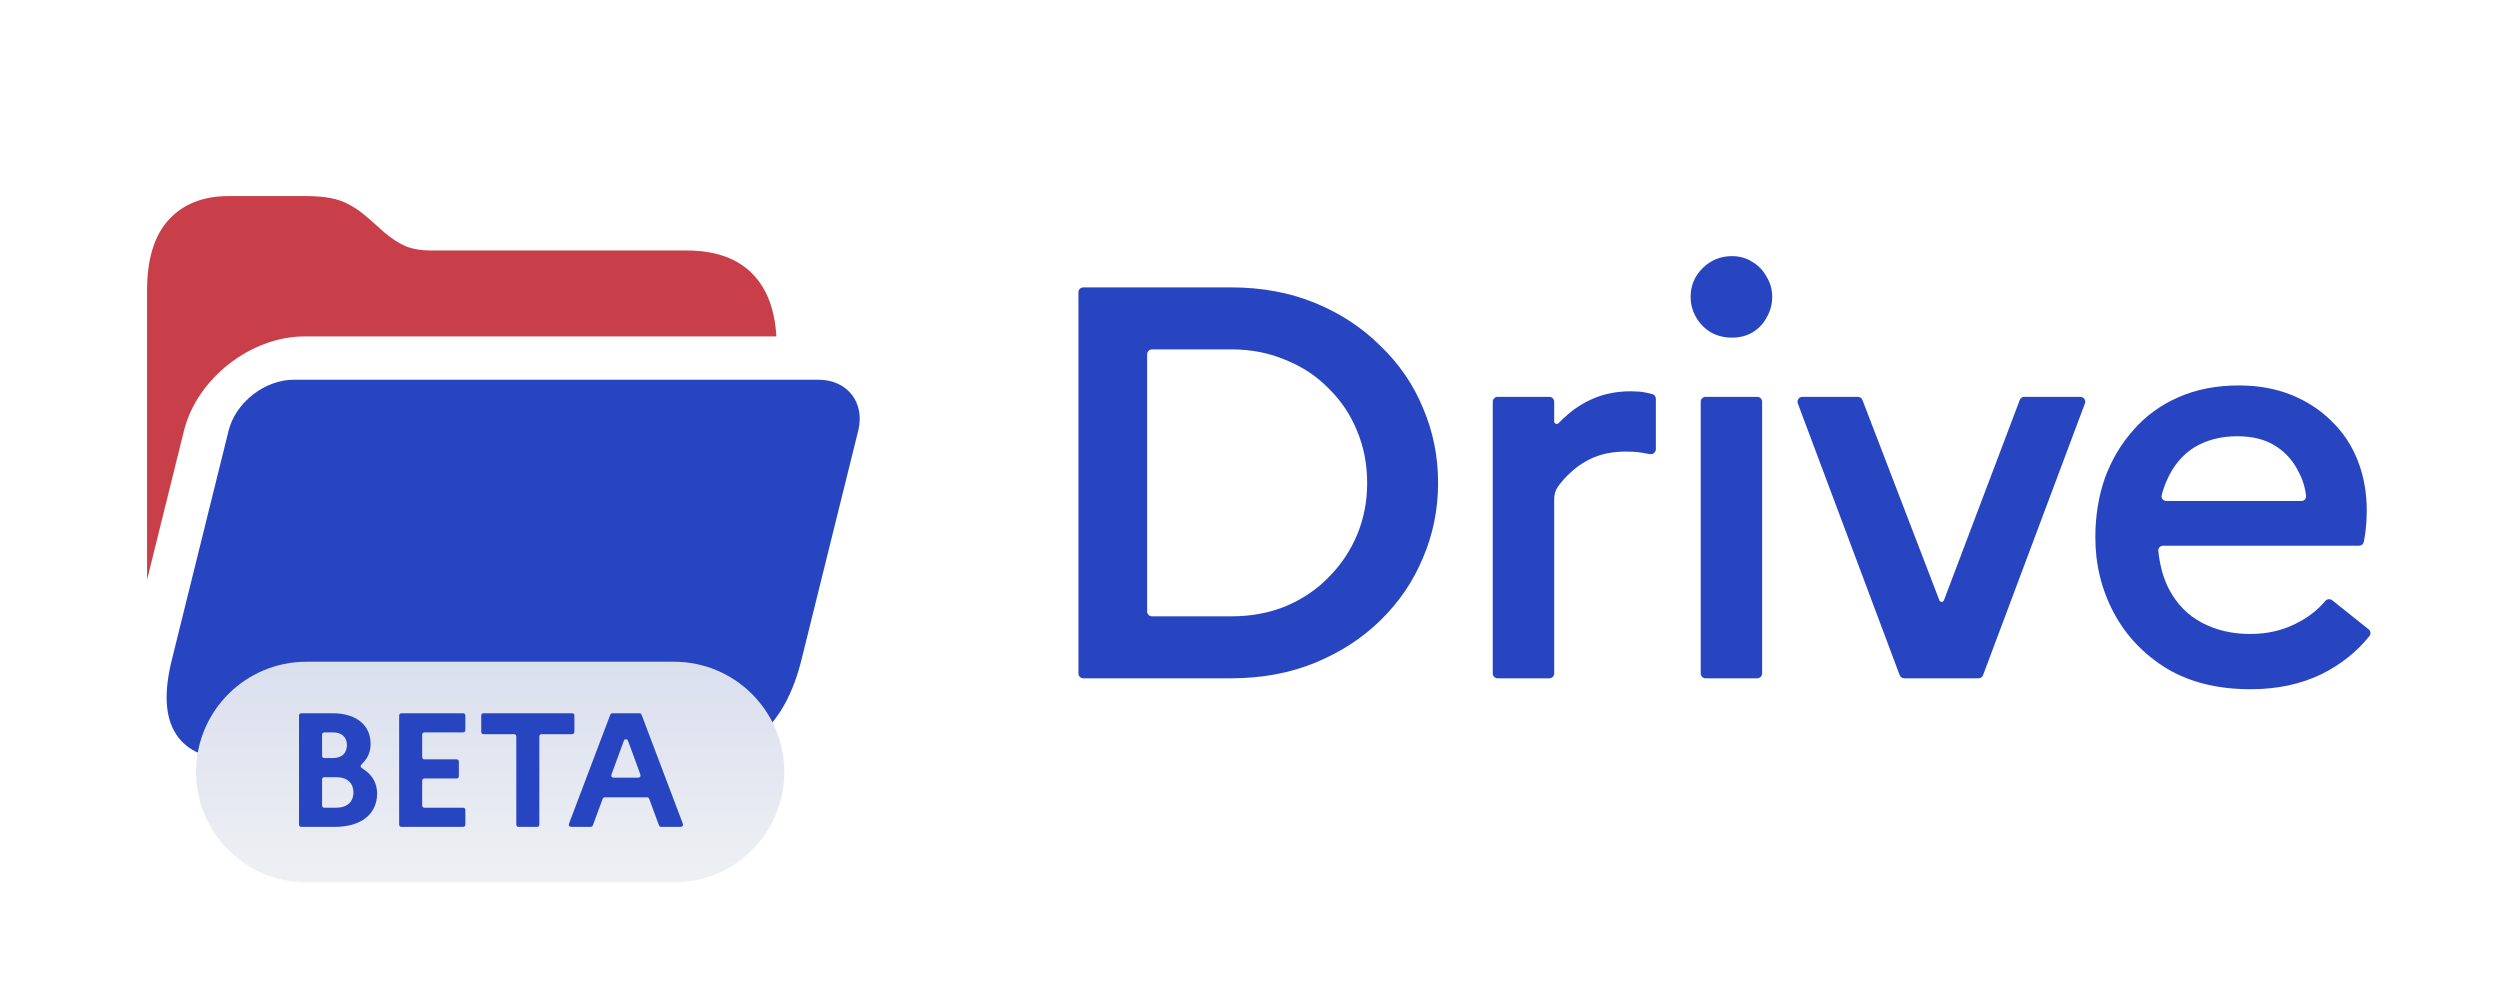
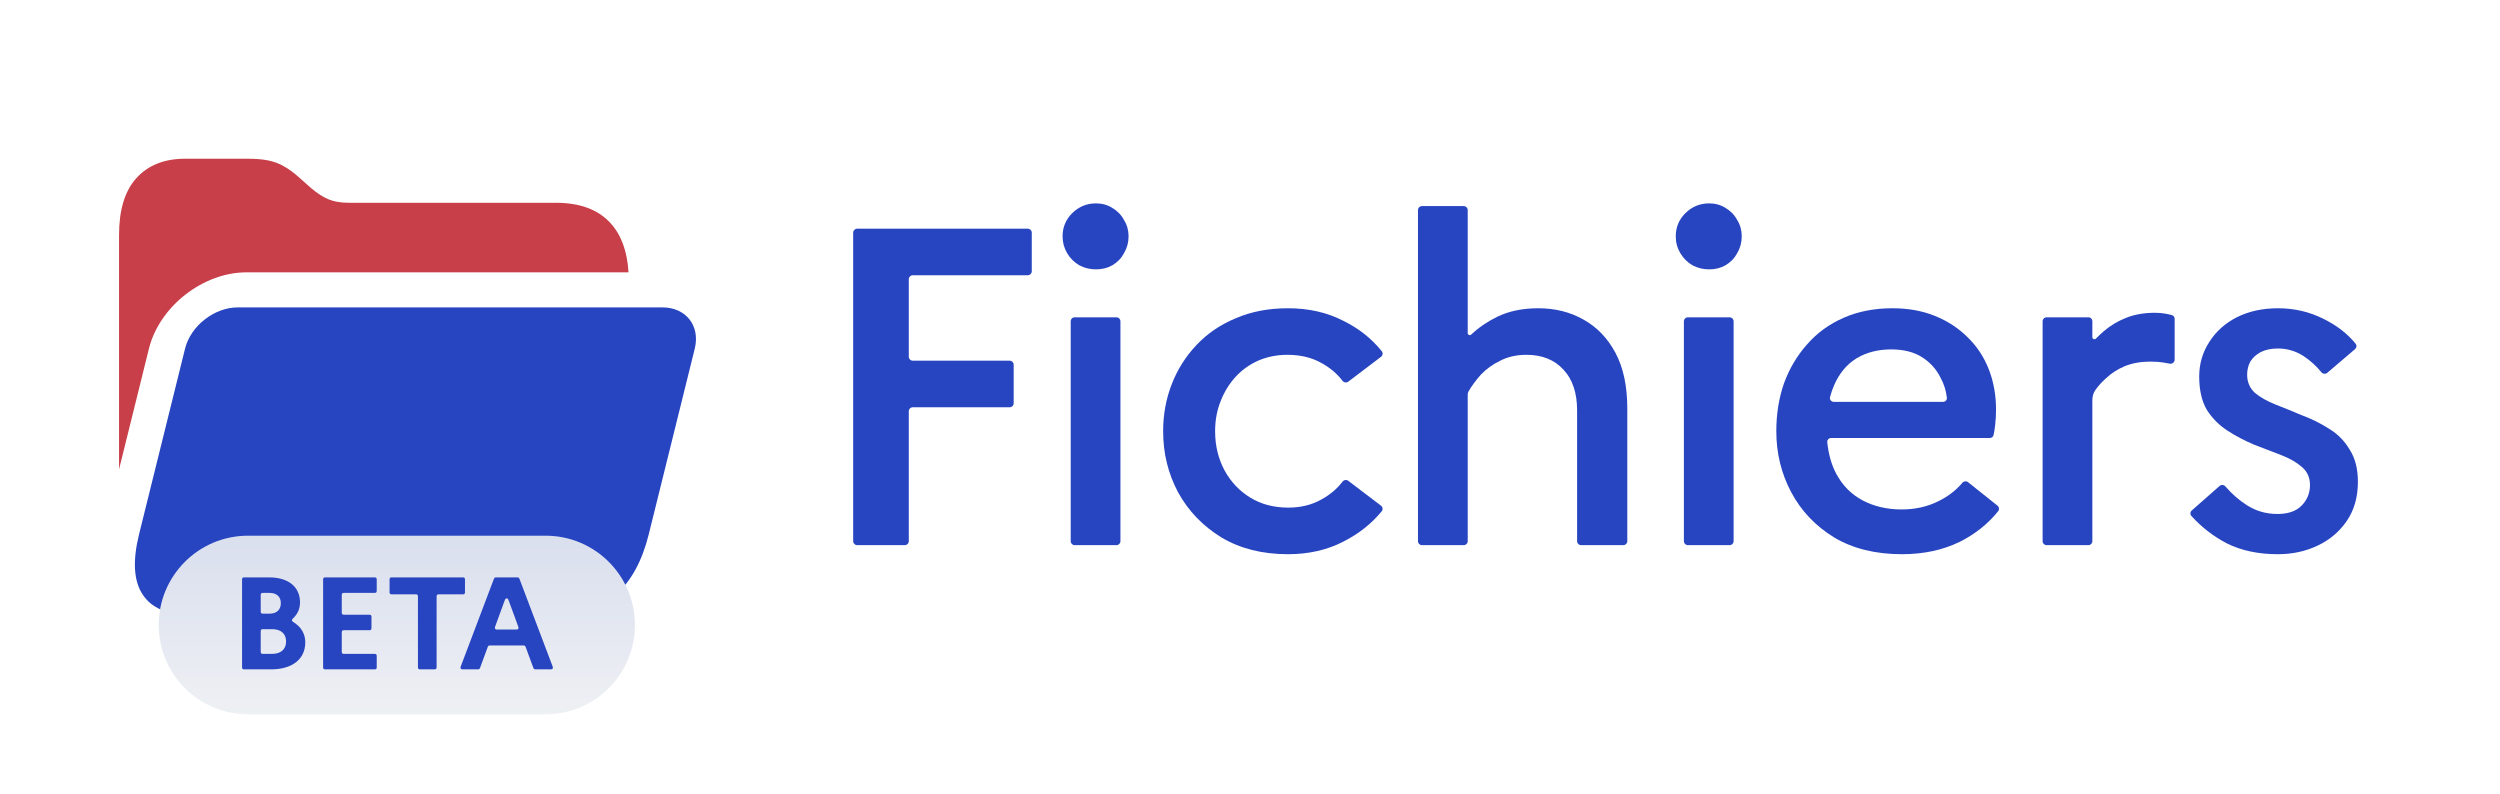
- <svg xmlns="http://www.w3.org/2000/svg" width="102" height="40" viewBox="0 0 102 40" fill="none">
+ <svg xmlns="http://www.w3.org/2000/svg" width="126" height="40" viewBox="0 0 126 40" fill="none">
  <path d="M31.677 13.726H12.42C10.232 13.726 8.033 15.447 7.507 17.57L6 23.654V11.849C6 10.578 6.291 9.621 6.874 8.977C7.465 8.326 8.283 8 9.329 8H12.501C12.889 8 13.225 8.028 13.509 8.084C13.793 8.141 14.055 8.237 14.294 8.374C14.533 8.503 14.783 8.684 15.045 8.917L15.684 9.484C15.998 9.749 16.293 9.938 16.569 10.051C16.846 10.164 17.186 10.22 17.589 10.22H28.012C29.215 10.22 30.127 10.554 30.747 11.221C31.303 11.813 31.613 12.648 31.677 13.726Z" fill="#C83F49" />
-   <path d="M9.677 31C8.466 31 7.637 30.654 7.188 29.961C6.737 29.276 6.678 28.266 7.008 26.93L9.327 17.57C9.611 16.423 10.8 15.493 11.983 15.493H33.39C34.572 15.493 35.3 16.423 35.016 17.57L32.697 26.93C32.366 28.266 31.817 29.276 31.05 29.961C30.28 30.654 29.361 31 28.293 31H9.677Z" fill="#2845C1" />
+   <path d="M9.677 31C8.466 31 7.637 30.654 7.188 29.961C6.737 29.276 6.678 28.266 7.008 26.93L9.327 17.571C9.611 16.423 10.8 15.493 11.983 15.493H33.39C34.572 15.493 35.3 16.423 35.016 17.571L32.697 26.93C32.366 28.266 31.817 29.276 31.05 29.961C30.28 30.654 29.361 31 28.293 31H9.677Z" fill="#2845C1" />
  <rect x="8" y="27" width="24" height="9" rx="4.5" fill="#EEF1F4" />
-   <rect x="8" y="27" width="24" height="9" rx="4.5" fill="url(#paint0_linear_11876_15925)" fill-opacity="0.1" />
-   <path d="M12.343 33.736C12.293 33.736 12.268 33.736 12.249 33.727C12.232 33.718 12.218 33.704 12.21 33.688C12.2 33.669 12.2 33.644 12.2 33.594V29.242C12.2 29.193 12.2 29.168 12.21 29.149C12.218 29.132 12.232 29.118 12.249 29.11C12.268 29.1 12.293 29.1 12.343 29.1H13.565C14.532 29.1 15.121 29.577 15.121 30.358C15.121 30.648 15.02 30.906 14.826 31.107C14.757 31.178 14.723 31.213 14.717 31.236C14.711 31.262 14.713 31.274 14.724 31.297C14.735 31.319 14.774 31.345 14.853 31.398C15.198 31.628 15.386 31.97 15.386 32.372C15.386 33.22 14.73 33.736 13.664 33.736H12.343ZM13.585 29.881H13.283C13.233 29.881 13.208 29.881 13.189 29.891C13.173 29.9 13.159 29.913 13.15 29.93C13.141 29.949 13.141 29.974 13.141 30.024V30.785C13.141 30.835 13.141 30.86 13.15 30.879C13.159 30.896 13.173 30.91 13.189 30.918C13.208 30.928 13.233 30.928 13.283 30.928H13.585C13.942 30.928 14.154 30.736 14.154 30.398C14.154 30.074 13.942 29.881 13.585 29.881ZM13.717 31.709H13.283C13.233 31.709 13.208 31.709 13.189 31.719C13.173 31.728 13.159 31.741 13.15 31.758C13.141 31.777 13.141 31.802 13.141 31.852V32.812C13.141 32.862 13.141 32.887 13.15 32.906C13.159 32.923 13.173 32.937 13.189 32.945C13.208 32.955 13.233 32.955 13.283 32.955H13.717C14.154 32.955 14.419 32.723 14.419 32.332C14.419 31.935 14.154 31.709 13.717 31.709Z" fill="#2845C1" />
-   <path d="M16.427 33.736C16.378 33.736 16.353 33.736 16.334 33.727C16.317 33.718 16.303 33.704 16.295 33.688C16.285 33.669 16.285 33.644 16.285 33.594V29.242C16.285 29.193 16.285 29.168 16.295 29.149C16.303 29.132 16.317 29.118 16.334 29.11C16.353 29.1 16.378 29.1 16.427 29.1H18.845C18.895 29.1 18.919 29.1 18.939 29.11C18.955 29.118 18.969 29.132 18.977 29.149C18.987 29.168 18.987 29.193 18.987 29.242V29.739C18.987 29.789 18.987 29.814 18.977 29.833C18.969 29.85 18.955 29.863 18.939 29.872C18.919 29.881 18.895 29.881 18.845 29.881H17.368C17.318 29.881 17.293 29.881 17.274 29.891C17.257 29.9 17.244 29.913 17.235 29.93C17.225 29.949 17.225 29.974 17.225 30.024V30.838C17.225 30.888 17.225 30.913 17.235 30.932C17.244 30.949 17.257 30.963 17.274 30.971C17.293 30.981 17.318 30.981 17.368 30.981H18.58C18.63 30.981 18.654 30.981 18.674 30.991C18.69 30.999 18.704 31.013 18.712 31.03C18.722 31.049 18.722 31.074 18.722 31.123V31.62C18.722 31.67 18.722 31.695 18.712 31.714C18.704 31.731 18.69 31.744 18.674 31.753C18.654 31.762 18.63 31.762 18.58 31.762H17.368C17.318 31.762 17.293 31.762 17.274 31.772C17.257 31.781 17.244 31.794 17.235 31.811C17.225 31.83 17.225 31.855 17.225 31.905V32.812C17.225 32.862 17.225 32.887 17.235 32.906C17.244 32.923 17.257 32.937 17.274 32.945C17.293 32.955 17.318 32.955 17.368 32.955H18.845C18.895 32.955 18.919 32.955 18.939 32.964C18.955 32.973 18.969 32.987 18.977 33.003C18.987 33.022 18.987 33.047 18.987 33.097V33.594C18.987 33.644 18.987 33.669 18.977 33.688C18.969 33.704 18.955 33.718 18.939 33.727C18.919 33.736 18.895 33.736 18.845 33.736H16.427Z" fill="#2845C1" />
-   <path d="M19.776 29.954C19.727 29.954 19.702 29.954 19.683 29.945C19.666 29.936 19.652 29.922 19.644 29.906C19.634 29.887 19.634 29.862 19.634 29.812V29.242C19.634 29.193 19.634 29.168 19.644 29.149C19.652 29.132 19.666 29.118 19.683 29.11C19.702 29.1 19.727 29.1 19.776 29.1H23.293C23.343 29.1 23.368 29.1 23.387 29.11C23.404 29.118 23.417 29.132 23.426 29.149C23.436 29.168 23.436 29.193 23.436 29.242V29.812C23.436 29.862 23.436 29.887 23.426 29.906C23.417 29.922 23.404 29.936 23.387 29.945C23.368 29.954 23.343 29.954 23.293 29.954H22.148C22.098 29.954 22.073 29.954 22.054 29.964C22.037 29.973 22.023 29.986 22.015 30.003C22.005 30.022 22.005 30.047 22.005 30.097V33.594C22.005 33.644 22.005 33.669 21.995 33.688C21.987 33.704 21.973 33.718 21.956 33.727C21.937 33.736 21.913 33.736 21.863 33.736H21.207C21.157 33.736 21.132 33.736 21.113 33.727C21.096 33.718 21.083 33.704 21.074 33.688C21.065 33.669 21.065 33.644 21.065 33.594V30.097C21.065 30.047 21.065 30.022 21.055 30.003C21.046 29.986 21.033 29.973 21.016 29.964C20.997 29.954 20.972 29.954 20.922 29.954H19.776Z" fill="#2845C1" />
-   <path d="M23.373 33.736C23.303 33.736 23.269 33.736 23.247 33.722C23.227 33.709 23.213 33.689 23.208 33.666C23.203 33.641 23.215 33.608 23.239 33.543L24.887 29.192C24.899 29.159 24.905 29.142 24.916 29.13C24.926 29.119 24.938 29.111 24.951 29.106C24.967 29.1 24.985 29.1 25.02 29.1H26.055C26.09 29.1 26.108 29.1 26.123 29.106C26.137 29.111 26.149 29.119 26.159 29.13C26.169 29.142 26.176 29.159 26.188 29.192L27.836 33.543C27.86 33.608 27.872 33.641 27.867 33.666C27.862 33.689 27.848 33.709 27.828 33.722C27.806 33.736 27.772 33.736 27.702 33.736H27.008C26.972 33.736 26.954 33.736 26.939 33.73C26.925 33.725 26.913 33.717 26.904 33.706C26.893 33.693 26.887 33.677 26.874 33.643L26.499 32.624C26.487 32.59 26.48 32.574 26.47 32.561C26.46 32.55 26.448 32.542 26.434 32.537C26.419 32.531 26.401 32.531 26.365 32.531H24.71C24.674 32.531 24.656 32.531 24.64 32.537C24.627 32.542 24.615 32.55 24.605 32.561C24.595 32.574 24.588 32.59 24.576 32.624L24.201 33.643C24.188 33.677 24.182 33.693 24.171 33.706C24.162 33.717 24.15 33.725 24.136 33.73C24.121 33.736 24.103 33.736 24.067 33.736H23.373ZM24.971 31.538C24.948 31.602 24.936 31.635 24.942 31.66C24.947 31.683 24.961 31.702 24.98 31.715C25.003 31.729 25.037 31.729 25.105 31.729H25.97C26.038 31.729 26.072 31.729 26.095 31.715C26.114 31.702 26.128 31.683 26.133 31.66C26.139 31.635 26.127 31.602 26.104 31.538L25.671 30.354C25.63 30.241 25.609 30.185 25.579 30.169C25.553 30.155 25.522 30.155 25.496 30.169C25.465 30.185 25.445 30.241 25.404 30.354L24.971 31.538Z" fill="#2845C1" />
-   <path fill-rule="evenodd" clip-rule="evenodd" d="M91.347 15.726C92.136 15.726 92.85 15.854 93.488 16.113C94.126 16.371 94.673 16.728 95.129 17.184C95.6 17.64 95.957 18.179 96.2 18.802C96.443 19.425 96.564 20.101 96.564 20.829C96.564 21.103 96.549 21.369 96.519 21.627C96.497 21.814 96.471 21.977 96.441 22.116C96.422 22.205 96.343 22.265 96.252 22.265H88.255C88.139 22.265 88.047 22.364 88.059 22.479C88.123 23.083 88.268 23.604 88.498 24.042C88.817 24.65 89.266 25.106 89.843 25.409C90.42 25.713 91.074 25.866 91.803 25.866C92.486 25.865 93.101 25.729 93.647 25.455C94.14 25.216 94.546 24.905 94.864 24.526C94.937 24.438 95.066 24.421 95.155 24.491L96.641 25.677C96.725 25.744 96.741 25.866 96.674 25.95C96.159 26.593 95.507 27.112 94.719 27.506C93.868 27.916 92.904 28.121 91.825 28.121C90.488 28.121 89.349 27.84 88.407 27.278C87.466 26.7 86.743 25.941 86.242 24.999C85.741 24.058 85.49 23.032 85.49 21.923C85.49 21.057 85.62 20.252 85.878 19.508C86.151 18.764 86.539 18.11 87.04 17.548C87.541 16.971 88.157 16.523 88.886 16.204C89.615 15.885 90.435 15.726 91.347 15.726ZM91.278 17.799C90.61 17.799 90.025 17.951 89.523 18.255C89.038 18.559 88.665 19.007 88.407 19.599C88.324 19.786 88.254 19.987 88.198 20.202C88.166 20.325 88.261 20.442 88.388 20.442H93.894C94.007 20.442 94.098 20.348 94.087 20.236C94.049 19.876 93.941 19.535 93.762 19.212C93.549 18.787 93.238 18.445 92.828 18.187C92.418 17.929 91.901 17.799 91.278 17.799Z" fill="#2845C1" />
-   <path fill-rule="evenodd" clip-rule="evenodd" d="M50.221 11.725C51.481 11.725 52.628 11.938 53.661 12.363C54.694 12.788 55.583 13.374 56.327 14.118C57.087 14.847 57.664 15.69 58.059 16.647C58.469 17.604 58.674 18.622 58.674 19.701C58.674 20.779 58.469 21.797 58.059 22.754C57.664 23.711 57.087 24.561 56.327 25.305C55.583 26.035 54.694 26.613 53.661 27.038C52.628 27.463 51.481 27.675 50.221 27.675H44.2C44.09 27.675 44 27.586 44 27.476V11.925C44 11.815 44.09 11.725 44.2 11.725H50.221ZM46.803 24.946C46.803 25.057 46.892 25.146 47.003 25.146H50.243C51.048 25.146 51.785 25.009 52.453 24.736C53.137 24.448 53.722 24.053 54.208 23.552C54.709 23.05 55.097 22.472 55.37 21.819C55.643 21.166 55.78 20.46 55.78 19.701C55.78 18.942 55.643 18.235 55.37 17.582C55.097 16.913 54.709 16.335 54.208 15.849C53.722 15.348 53.137 14.961 52.453 14.687C51.785 14.399 51.048 14.255 50.243 14.255H47.003C46.892 14.255 46.803 14.344 46.803 14.455V24.946Z" fill="#2845C1" />
-   <path d="M66.556 15.964C66.753 15.964 66.936 15.979 67.103 16.009C67.215 16.03 67.322 16.054 67.421 16.081C67.504 16.104 67.559 16.181 67.559 16.267V18.328C67.559 18.458 67.436 18.553 67.309 18.527C67.204 18.506 67.097 18.487 66.988 18.471C66.806 18.44 66.586 18.425 66.328 18.425C65.857 18.425 65.431 18.5 65.052 18.652C64.687 18.804 64.368 19.009 64.095 19.267C63.893 19.447 63.715 19.643 63.563 19.856C63.458 20.003 63.411 20.183 63.411 20.365V27.476C63.411 27.586 63.322 27.675 63.211 27.675H61.104C60.994 27.675 60.904 27.586 60.904 27.476V16.391C60.904 16.281 60.994 16.191 61.104 16.191H63.211C63.322 16.191 63.411 16.281 63.411 16.391V17.196C63.411 17.287 63.524 17.331 63.588 17.266C63.715 17.137 63.846 17.015 63.98 16.898C64.315 16.61 64.695 16.382 65.12 16.215C65.546 16.047 66.024 15.964 66.556 15.964Z" fill="#2845C1" />
-   <path d="M71.895 27.476C71.895 27.586 71.806 27.675 71.695 27.675H69.589C69.478 27.675 69.389 27.586 69.389 27.476V16.391C69.389 16.281 69.478 16.191 69.589 16.191H71.695C71.806 16.191 71.895 16.281 71.895 16.391V27.476Z" fill="#2845C1" />
-   <path d="M79.126 24.491C79.159 24.577 79.28 24.577 79.313 24.491L82.406 16.32C82.436 16.243 82.51 16.191 82.593 16.191H84.877C85.017 16.191 85.114 16.331 85.065 16.461L80.909 27.546C80.88 27.624 80.805 27.675 80.722 27.675H77.694C77.611 27.675 77.536 27.624 77.507 27.546L73.351 16.461C73.302 16.331 73.399 16.191 73.539 16.191H75.801C75.884 16.191 75.958 16.242 75.988 16.32L79.126 24.491Z" fill="#2845C1" />
-   <path d="M70.665 10.45C70.969 10.45 71.242 10.526 71.485 10.678C71.743 10.829 71.941 11.035 72.077 11.293C72.229 11.536 72.306 11.809 72.306 12.113C72.306 12.417 72.229 12.698 72.077 12.956C71.941 13.214 71.743 13.419 71.485 13.571C71.242 13.708 70.969 13.776 70.665 13.776C70.361 13.776 70.079 13.708 69.821 13.571C69.563 13.419 69.358 13.214 69.206 12.956C69.054 12.698 68.979 12.417 68.978 12.113C68.978 11.657 69.138 11.27 69.457 10.951C69.791 10.617 70.194 10.45 70.665 10.45Z" fill="#2845C1" />
+   <rect x="8" y="27" width="24" height="9" rx="4.5" fill="url(#paint0_linear_3435_94)" fill-opacity="0.1" />
+   <path d="M12.342 33.736C12.293 33.736 12.268 33.736 12.249 33.727C12.232 33.718 12.218 33.705 12.21 33.688C12.2 33.669 12.2 33.644 12.2 33.594V29.243C12.2 29.193 12.2 29.168 12.21 29.149C12.218 29.132 12.232 29.118 12.249 29.11C12.268 29.1 12.293 29.1 12.342 29.1H13.564C14.531 29.1 15.121 29.577 15.121 30.358C15.121 30.648 15.02 30.907 14.826 31.107C14.757 31.178 14.723 31.213 14.717 31.236C14.711 31.262 14.712 31.274 14.724 31.297C14.734 31.319 14.774 31.345 14.853 31.398C15.198 31.628 15.386 31.97 15.386 32.372C15.386 33.22 14.73 33.736 13.664 33.736H12.342ZM13.584 29.882H13.283C13.233 29.882 13.208 29.882 13.189 29.891C13.172 29.9 13.159 29.913 13.15 29.93C13.14 29.949 13.14 29.974 13.14 30.024V30.786C13.14 30.835 13.14 30.86 13.15 30.88C13.159 30.896 13.172 30.91 13.189 30.918C13.208 30.928 13.233 30.928 13.283 30.928H13.584C13.942 30.928 14.154 30.736 14.154 30.398C14.154 30.074 13.942 29.882 13.584 29.882ZM13.717 31.71H13.283C13.233 31.71 13.208 31.71 13.189 31.719C13.172 31.728 13.159 31.741 13.15 31.758C13.14 31.777 13.14 31.802 13.14 31.852V32.812C13.14 32.862 13.14 32.887 13.15 32.906C13.159 32.923 13.172 32.937 13.189 32.945C13.208 32.955 13.233 32.955 13.283 32.955H13.717C14.154 32.955 14.419 32.723 14.419 32.332C14.419 31.935 14.154 31.71 13.717 31.71Z" fill="#2845C1" />
+   <path d="M16.427 33.736C16.377 33.736 16.352 33.736 16.333 33.727C16.317 33.718 16.303 33.705 16.294 33.688C16.285 33.669 16.285 33.644 16.285 33.594V29.243C16.285 29.193 16.285 29.168 16.294 29.149C16.303 29.132 16.317 29.118 16.333 29.11C16.352 29.1 16.377 29.1 16.427 29.1H18.844C18.894 29.1 18.919 29.1 18.938 29.11C18.955 29.118 18.969 29.132 18.977 29.149C18.987 29.168 18.987 29.193 18.987 29.243V29.739C18.987 29.789 18.987 29.814 18.977 29.833C18.969 29.85 18.955 29.863 18.938 29.872C18.919 29.882 18.894 29.882 18.844 29.882H17.368C17.318 29.882 17.293 29.882 17.274 29.891C17.257 29.9 17.243 29.913 17.235 29.93C17.225 29.949 17.225 29.974 17.225 30.024V30.839C17.225 30.889 17.225 30.913 17.235 30.933C17.243 30.949 17.257 30.963 17.274 30.971C17.293 30.981 17.318 30.981 17.368 30.981H18.579C18.629 30.981 18.654 30.981 18.673 30.991C18.69 30.999 18.704 31.013 18.712 31.03C18.722 31.049 18.722 31.074 18.722 31.124V31.62C18.722 31.67 18.722 31.695 18.712 31.714C18.704 31.731 18.69 31.744 18.673 31.753C18.654 31.763 18.629 31.763 18.579 31.763H17.368C17.318 31.763 17.293 31.763 17.274 31.772C17.257 31.781 17.243 31.794 17.235 31.811C17.225 31.83 17.225 31.855 17.225 31.905V32.812C17.225 32.862 17.225 32.887 17.235 32.906C17.243 32.923 17.257 32.937 17.274 32.945C17.293 32.955 17.318 32.955 17.368 32.955H18.844C18.894 32.955 18.919 32.955 18.938 32.965C18.955 32.973 18.969 32.987 18.977 33.004C18.987 33.023 18.987 33.047 18.987 33.097V33.594C18.987 33.644 18.987 33.669 18.977 33.688C18.969 33.705 18.955 33.718 18.938 33.727C18.919 33.736 18.894 33.736 18.844 33.736H16.427Z" fill="#2845C1" />
+   <path d="M19.776 29.954C19.726 29.954 19.701 29.954 19.682 29.945C19.666 29.936 19.652 29.923 19.643 29.906C19.634 29.887 19.634 29.862 19.634 29.812V29.243C19.634 29.193 19.634 29.168 19.643 29.149C19.652 29.132 19.666 29.118 19.682 29.11C19.701 29.1 19.726 29.1 19.776 29.1H23.293C23.343 29.1 23.368 29.1 23.387 29.11C23.404 29.118 23.417 29.132 23.426 29.149C23.435 29.168 23.435 29.193 23.435 29.243V29.812C23.435 29.862 23.435 29.887 23.426 29.906C23.417 29.923 23.404 29.936 23.387 29.945C23.368 29.954 23.343 29.954 23.293 29.954H22.147C22.097 29.954 22.073 29.954 22.053 29.964C22.037 29.973 22.023 29.986 22.015 30.003C22.005 30.022 22.005 30.047 22.005 30.097V33.594C22.005 33.644 22.005 33.669 21.995 33.688C21.987 33.705 21.973 33.718 21.956 33.727C21.937 33.736 21.912 33.736 21.862 33.736H21.207C21.157 33.736 21.132 33.736 21.113 33.727C21.096 33.718 21.083 33.705 21.074 33.688C21.064 33.669 21.064 33.644 21.064 33.594V30.097C21.064 30.047 21.064 30.022 21.055 30.003C21.046 29.986 21.032 29.973 21.016 29.964C20.997 29.954 20.972 29.954 20.922 29.954H19.776Z" fill="#2845C1" />
+   <path d="M23.372 33.736C23.303 33.736 23.268 33.736 23.246 33.722C23.227 33.709 23.213 33.689 23.208 33.667C23.202 33.641 23.215 33.608 23.239 33.543L24.886 29.192C24.899 29.159 24.905 29.142 24.916 29.13C24.926 29.119 24.938 29.111 24.951 29.106C24.966 29.1 24.984 29.1 25.02 29.1H26.055C26.09 29.1 26.108 29.1 26.123 29.106C26.137 29.111 26.149 29.119 26.158 29.13C26.169 29.142 26.175 29.159 26.188 29.192L27.835 33.543C27.86 33.608 27.872 33.641 27.866 33.667C27.861 33.689 27.848 33.709 27.828 33.722C27.806 33.736 27.771 33.736 27.702 33.736H27.008C26.972 33.736 26.954 33.736 26.939 33.73C26.925 33.725 26.913 33.717 26.903 33.706C26.892 33.694 26.886 33.677 26.874 33.643L26.499 32.624C26.486 32.591 26.48 32.574 26.469 32.561C26.46 32.55 26.448 32.542 26.434 32.537C26.419 32.531 26.401 32.531 26.365 32.531H24.709C24.674 32.531 24.656 32.531 24.64 32.537C24.627 32.542 24.615 32.55 24.605 32.561C24.594 32.574 24.588 32.591 24.576 32.624L24.201 33.643C24.188 33.677 24.182 33.694 24.171 33.706C24.162 33.717 24.149 33.725 24.136 33.73C24.121 33.736 24.103 33.736 24.067 33.736H23.372ZM24.971 31.538C24.948 31.602 24.936 31.635 24.942 31.66C24.947 31.683 24.961 31.703 24.98 31.715C25.002 31.73 25.037 31.73 25.105 31.73H25.969C26.038 31.73 26.072 31.73 26.094 31.715C26.114 31.703 26.127 31.683 26.133 31.66C26.139 31.635 26.127 31.602 26.103 31.538L25.671 30.354C25.63 30.241 25.609 30.185 25.579 30.169C25.553 30.155 25.522 30.155 25.495 30.169C25.465 30.185 25.445 30.241 25.403 30.354L24.971 31.538Z" fill="#2845C1" />
+   <path d="M64.911 15.536C65.959 15.536 66.894 15.749 67.714 16.174C68.487 16.554 69.13 17.064 69.643 17.704C69.712 17.789 69.694 17.914 69.607 17.98L67.953 19.235C67.861 19.305 67.729 19.282 67.659 19.189C67.384 18.828 67.03 18.529 66.597 18.293C66.111 18.02 65.541 17.883 64.888 17.883C64.356 17.883 63.863 17.982 63.407 18.179C62.967 18.376 62.587 18.65 62.268 18.999C61.949 19.349 61.698 19.759 61.516 20.23C61.333 20.685 61.242 21.187 61.242 21.734C61.242 22.463 61.402 23.124 61.721 23.716C62.04 24.293 62.473 24.749 63.02 25.083C63.566 25.417 64.204 25.584 64.934 25.584C65.556 25.584 66.111 25.448 66.597 25.174C67.03 24.938 67.384 24.64 67.659 24.279C67.729 24.186 67.861 24.163 67.953 24.233L69.605 25.487C69.693 25.553 69.711 25.679 69.641 25.765C69.128 26.391 68.486 26.9 67.714 27.293C66.894 27.718 65.959 27.932 64.911 27.932C63.62 27.932 62.503 27.65 61.562 27.088C60.62 26.511 59.891 25.752 59.374 24.81C58.873 23.868 58.622 22.843 58.622 21.734C58.622 20.898 58.766 20.109 59.055 19.364C59.343 18.62 59.762 17.959 60.309 17.382C60.855 16.805 61.516 16.356 62.29 16.037C63.065 15.703 63.939 15.536 64.911 15.536Z" fill="#2845C1" />
+   <path fill-rule="evenodd" clip-rule="evenodd" d="M95.382 15.536C96.172 15.536 96.886 15.665 97.523 15.923C98.161 16.181 98.708 16.539 99.164 16.994C99.635 17.45 99.992 17.99 100.235 18.613C100.478 19.235 100.6 19.911 100.6 20.64C100.6 20.913 100.585 21.18 100.555 21.438C100.533 21.625 100.506 21.788 100.476 21.927C100.457 22.015 100.378 22.075 100.288 22.075H92.29C92.174 22.075 92.082 22.174 92.094 22.29C92.158 22.894 92.304 23.415 92.534 23.853C92.853 24.46 93.301 24.916 93.878 25.22C94.455 25.524 95.109 25.676 95.838 25.676C96.521 25.676 97.137 25.539 97.684 25.266C98.176 25.026 98.581 24.716 98.899 24.336C98.972 24.249 99.101 24.231 99.19 24.302L100.677 25.487C100.761 25.554 100.777 25.677 100.71 25.761C100.195 26.404 99.543 26.922 98.754 27.317C97.903 27.727 96.939 27.932 95.86 27.932C94.524 27.932 93.384 27.65 92.442 27.088C91.501 26.511 90.779 25.752 90.278 24.81C89.777 23.868 89.526 22.843 89.526 21.734C89.526 20.868 89.655 20.063 89.913 19.319C90.186 18.574 90.574 17.921 91.075 17.359C91.576 16.782 92.192 16.334 92.921 16.015C93.65 15.696 94.47 15.536 95.382 15.536ZM95.314 17.61C94.645 17.61 94.06 17.762 93.559 18.066C93.073 18.369 92.701 18.817 92.442 19.409C92.359 19.596 92.29 19.798 92.233 20.014C92.201 20.137 92.297 20.253 92.423 20.253H97.929C98.042 20.253 98.134 20.16 98.122 20.047C98.084 19.687 97.976 19.346 97.797 19.023C97.584 18.598 97.273 18.256 96.863 17.997C96.453 17.739 95.936 17.61 95.314 17.61Z" fill="#2845C1" />
+   <path d="M114.805 15.536C115.64 15.536 116.415 15.719 117.129 16.083C117.793 16.416 118.326 16.83 118.725 17.326C118.791 17.407 118.776 17.525 118.697 17.593L117.293 18.791C117.204 18.866 117.071 18.85 116.997 18.76C116.738 18.441 116.44 18.171 116.104 17.951C115.709 17.693 115.276 17.564 114.805 17.564C114.471 17.564 114.182 17.625 113.939 17.746C113.712 17.868 113.537 18.027 113.415 18.225C113.309 18.422 113.256 18.643 113.256 18.886C113.256 19.25 113.385 19.554 113.643 19.797C113.916 20.025 114.266 20.223 114.691 20.39C115.117 20.557 115.564 20.739 116.035 20.937C116.521 21.119 116.977 21.347 117.402 21.62C117.828 21.879 118.17 22.228 118.428 22.668C118.701 23.093 118.838 23.632 118.838 24.285C118.838 25.06 118.648 25.721 118.269 26.268C117.904 26.799 117.418 27.21 116.811 27.498C116.203 27.787 115.534 27.932 114.805 27.932C113.818 27.932 112.959 27.749 112.23 27.385C111.559 27.035 110.964 26.575 110.447 26.006C110.373 25.925 110.382 25.8 110.465 25.727L111.868 24.492C111.954 24.417 112.085 24.429 112.159 24.515C112.49 24.898 112.855 25.217 113.256 25.471C113.711 25.759 114.22 25.904 114.782 25.904C115.314 25.904 115.717 25.767 115.99 25.493C116.279 25.205 116.423 24.855 116.423 24.446C116.423 24.066 116.286 23.762 116.013 23.534C115.754 23.307 115.413 23.109 114.987 22.942C114.562 22.775 114.106 22.599 113.62 22.417C113.149 22.22 112.701 21.985 112.275 21.711C111.85 21.438 111.501 21.088 111.228 20.663C110.969 20.223 110.84 19.66 110.84 18.977C110.84 18.339 111.008 17.762 111.342 17.245C111.676 16.714 112.139 16.295 112.731 15.992C113.339 15.688 114.03 15.536 114.805 15.536Z" fill="#2845C1" />
+   <path d="M52.001 13.673C52.001 13.784 51.911 13.873 51.801 13.873H46.003C45.892 13.873 45.803 13.963 45.803 14.073V17.979C45.803 18.089 45.892 18.179 46.003 18.179H50.889C50.999 18.179 51.089 18.268 51.089 18.379V20.327C51.089 20.437 50.999 20.527 50.889 20.527H46.003C45.892 20.527 45.803 20.616 45.803 20.727V27.276C45.803 27.386 45.713 27.476 45.603 27.476H43.2C43.09 27.476 43 27.386 43 27.276V11.726C43 11.615 43.09 11.526 43.2 11.526H51.801C51.911 11.526 52.001 11.615 52.001 11.726V13.673Z" fill="#2845C1" />
+   <path d="M56.47 27.276C56.47 27.386 56.38 27.476 56.27 27.476H54.164C54.053 27.476 53.964 27.386 53.964 27.276V16.192C53.964 16.081 54.053 15.992 54.164 15.992H56.27C56.38 15.992 56.47 16.081 56.47 16.192V27.276Z" fill="#2845C1" />
+   <path d="M73.973 16.789C73.973 16.879 74.084 16.924 74.149 16.862C74.526 16.507 74.961 16.209 75.453 15.969C76.046 15.68 76.737 15.536 77.527 15.536C78.378 15.536 79.137 15.726 79.806 16.106C80.489 16.485 81.029 17.048 81.424 17.792C81.819 18.537 82.016 19.471 82.016 20.595V27.276C82.016 27.386 81.926 27.476 81.816 27.476H79.686C79.576 27.476 79.486 27.386 79.486 27.276V20.686C79.486 19.805 79.258 19.121 78.803 18.635C78.347 18.134 77.724 17.883 76.935 17.883C76.433 17.883 75.993 17.982 75.613 18.179C75.234 18.361 74.906 18.597 74.633 18.886C74.393 19.154 74.187 19.434 74.013 19.728C73.986 19.773 73.973 19.825 73.973 19.877V27.276C73.973 27.386 73.883 27.476 73.773 27.476H71.666C71.555 27.476 71.466 27.386 71.466 27.276V10.587C71.466 10.476 71.555 10.387 71.666 10.387H73.773C73.883 10.387 73.973 10.476 73.973 10.587V16.789Z" fill="#2845C1" />
+   <path d="M87.374 27.276C87.374 27.386 87.284 27.476 87.174 27.476H85.068C84.958 27.476 84.868 27.386 84.868 27.276V16.192C84.868 16.081 84.958 15.992 85.068 15.992H87.174C87.284 15.992 87.374 16.081 87.374 16.192V27.276Z" fill="#2845C1" />
+   <path d="M108.6 15.764C108.797 15.764 108.979 15.779 109.146 15.81C109.259 15.83 109.365 15.854 109.464 15.881C109.547 15.904 109.602 15.981 109.602 16.067V18.128C109.602 18.258 109.479 18.354 109.352 18.328C109.248 18.306 109.141 18.288 109.032 18.271C108.85 18.24 108.629 18.225 108.371 18.225C107.9 18.225 107.475 18.301 107.096 18.452C106.731 18.604 106.412 18.809 106.139 19.068C105.937 19.247 105.759 19.444 105.607 19.656C105.502 19.804 105.455 19.984 105.455 20.165V27.276C105.455 27.386 105.366 27.476 105.255 27.476H103.148C103.038 27.476 102.948 27.386 102.948 27.276V16.192C102.948 16.081 103.038 15.992 103.148 15.992H105.255C105.366 15.992 105.455 16.081 105.455 16.192V16.996C105.455 17.087 105.568 17.131 105.632 17.067C105.759 16.938 105.89 16.815 106.024 16.698C106.359 16.41 106.739 16.182 107.164 16.015C107.589 15.848 108.068 15.764 108.6 15.764Z" fill="#2845C1" />
+   <path d="M55.239 10.25C55.543 10.25 55.817 10.326 56.06 10.478C56.318 10.63 56.516 10.835 56.652 11.093C56.804 11.336 56.88 11.61 56.88 11.913C56.88 12.217 56.804 12.498 56.652 12.756C56.516 13.014 56.318 13.219 56.06 13.371C55.817 13.508 55.543 13.576 55.239 13.576C54.936 13.576 54.655 13.508 54.397 13.371C54.138 13.219 53.933 13.014 53.781 12.756C53.63 12.498 53.554 12.217 53.554 11.913C53.554 11.458 53.713 11.07 54.032 10.751C54.366 10.417 54.769 10.25 55.239 10.25Z" fill="#2845C1" />
+   <path d="M86.144 10.25C86.447 10.25 86.721 10.326 86.964 10.478C87.222 10.63 87.42 10.835 87.557 11.093C87.709 11.336 87.784 11.61 87.784 11.913C87.784 12.217 87.708 12.498 87.557 12.756C87.42 13.014 87.222 13.219 86.964 13.371C86.721 13.508 86.447 13.576 86.144 13.576C85.84 13.576 85.559 13.508 85.301 13.371C85.043 13.219 84.838 13.014 84.686 12.756C84.534 12.498 84.458 12.217 84.458 11.913C84.458 11.458 84.618 11.07 84.936 10.751C85.271 10.417 85.673 10.25 86.144 10.25Z" fill="#2845C1" />
  <defs>
-     <linearGradient id="paint0_linear_11876_15925" x1="20" y1="27" x2="20" y2="36" gradientUnits="userSpaceOnUse">
+     <linearGradient id="paint0_linear_3435_94" x1="20" y1="27" x2="20" y2="36" gradientUnits="userSpaceOnUse">
      <stop stop-color="#2845C1" />
      <stop offset="1" stop-color="#EEF1F4" />
    </linearGradient>
  </defs>
</svg>
